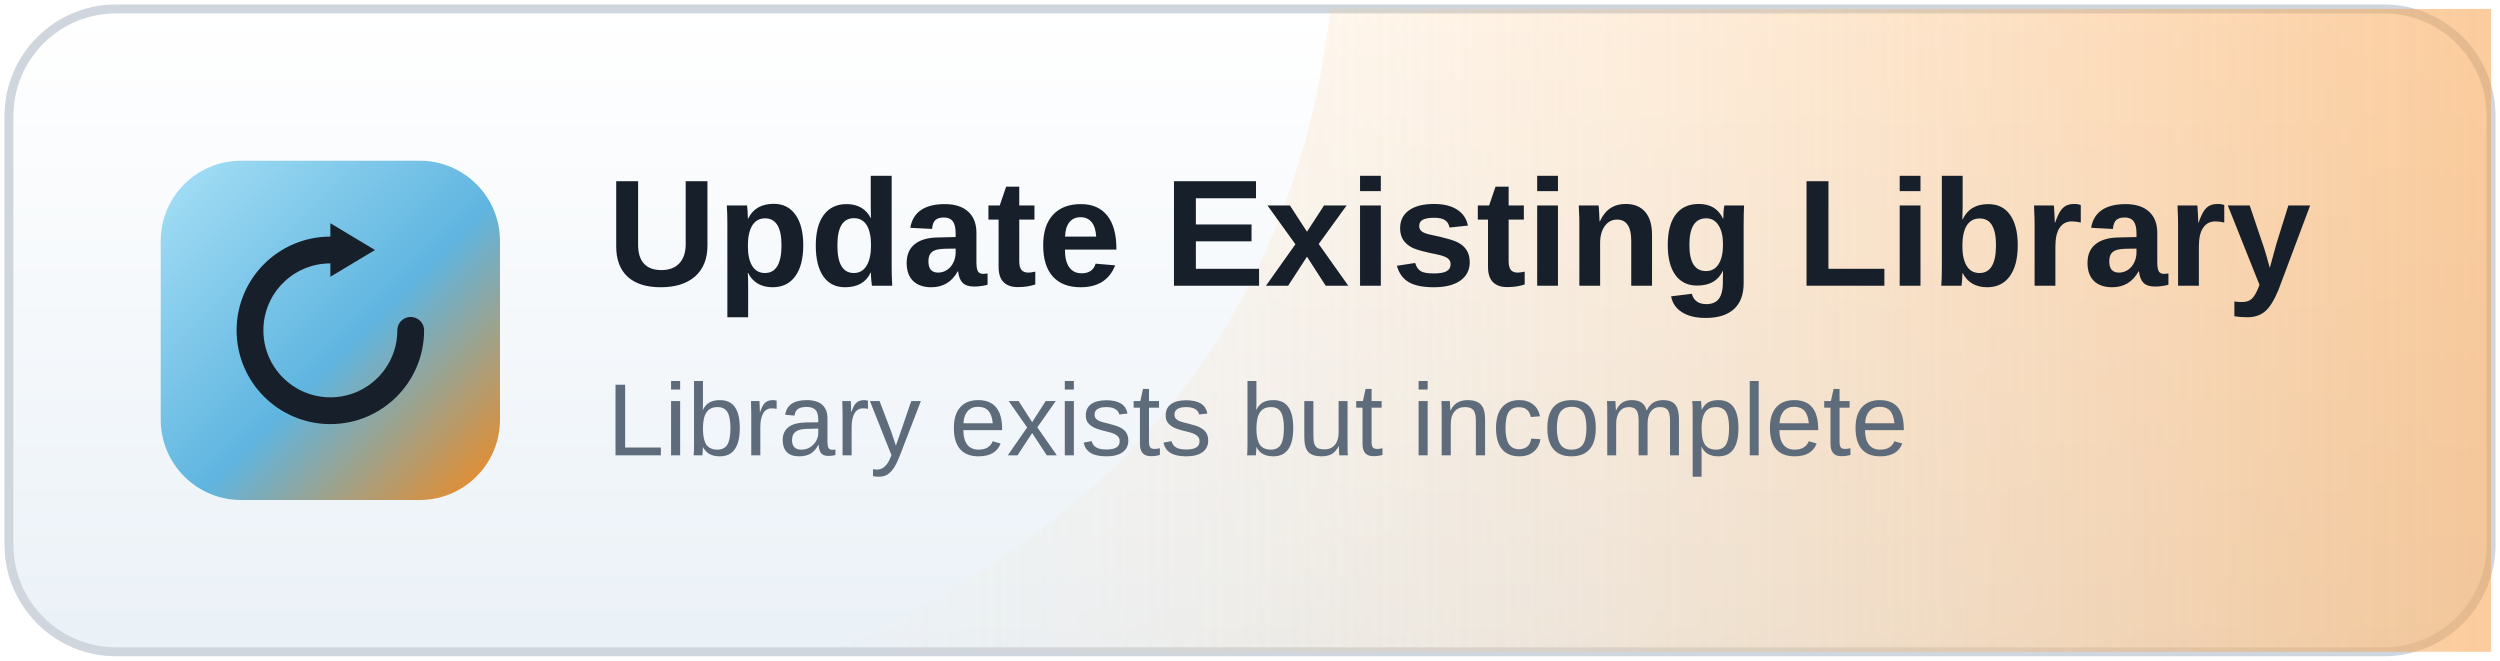
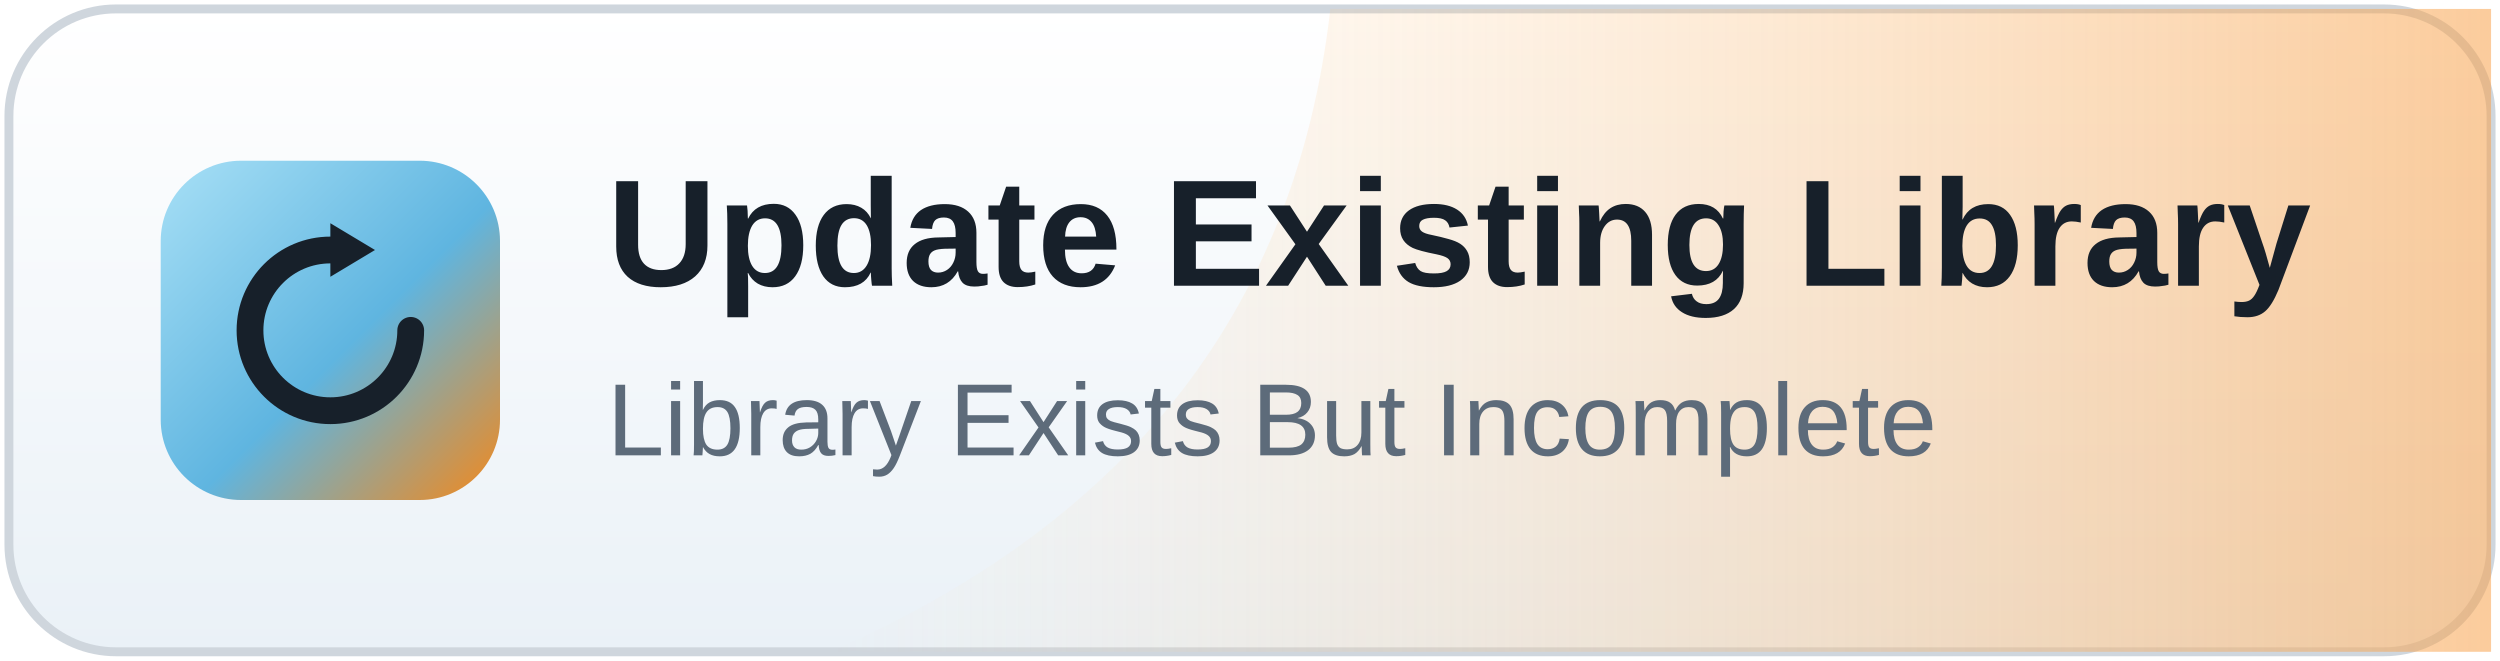
<svg xmlns="http://www.w3.org/2000/svg" width="280" height="74" viewBox="0 0 280 74" role="img" aria-labelledby="title desc">
  <defs>
    <linearGradient id="surface" x1="0" y1="0" x2="0" y2="1">
      <stop offset="0" stop-color="#ffffff" />
      <stop offset="1" stop-color="#eaf1f7" />
    </linearGradient>
    <linearGradient id="surfaceDark" x1="0" y1="0" x2="0" y2="1">
      <stop offset="0" stop-color="#1d2734" />
      <stop offset="1" stop-color="#131a23" />
    </linearGradient>
    <linearGradient id="iconBg" x1="0" y1="0" x2="1" y2="1">
      <stop offset="0" stop-color="#a8e0f6" />
      <stop offset=".55" stop-color="#5fb5e0" />
      <stop offset="1" stop-color="#f4881a" />
    </linearGradient>
    <linearGradient id="wash" x1="0" y1="0" x2="1" y2="0">
      <stop offset="0" stop-color="#ffd9a8" stop-opacity="0" />
      <stop offset="1" stop-color="#f8a14a" stop-opacity=".55" />
    </linearGradient>
    <linearGradient id="washDark" x1="0" y1="0" x2="1" y2="0">
      <stop offset="0" stop-color="#5a3618" stop-opacity="0" />
      <stop offset="1" stop-color="#a35d1d" stop-opacity=".4" />
    </linearGradient>
  </defs>
  <style>
    .surface { fill: url(#surface); stroke: #cfd6dd; stroke-width: 1; }
    .wash { fill: url(#wash); }
    .icon-bg { fill: url(#iconBg); }
    .icon-line { fill: none; stroke: #17202a; stroke-width: 3; stroke-linecap: round; stroke-linejoin: round; }
    .icon-fill { fill: #17202a; }
    .title { fill: #17202a; font: 700 17px Arial, Helvetica, sans-serif; }
    .caption { fill: #5d6b7a; font: 400 11.5px Arial, Helvetica, sans-serif; }
    @media (prefers-color-scheme: dark) {
      .surface { fill: url(#surfaceDark); stroke: #3b4858; }
      .wash { fill: url(#washDark); }
      .title { fill: #f7fafc; }
      .caption { fill: #b9c4d1; }
    }
  </style>
  <rect class="surface" x="1" y="1" width="278" height="72" rx="12" />
  <path class="wash" d="M149 1h130v72H93c32-14 52-37 56-72z" />
  <rect class="icon-bg" x="18" y="18" width="38" height="38" rx="9" />
  <path class="icon-line" d="M46 37 A9 9 0 1 1 37 28" />
  <path class="icon-fill" d="M37 25 L37 31 L42 28 Z" />
  <text class="title" x="68" y="32">Update Existing Library</text>
-   <text class="caption" x="68" y="51">Library exists but incomplete</text>
+   <text class="caption" x="68" y="51">Library Exists But Incomplete</text>
</svg>
